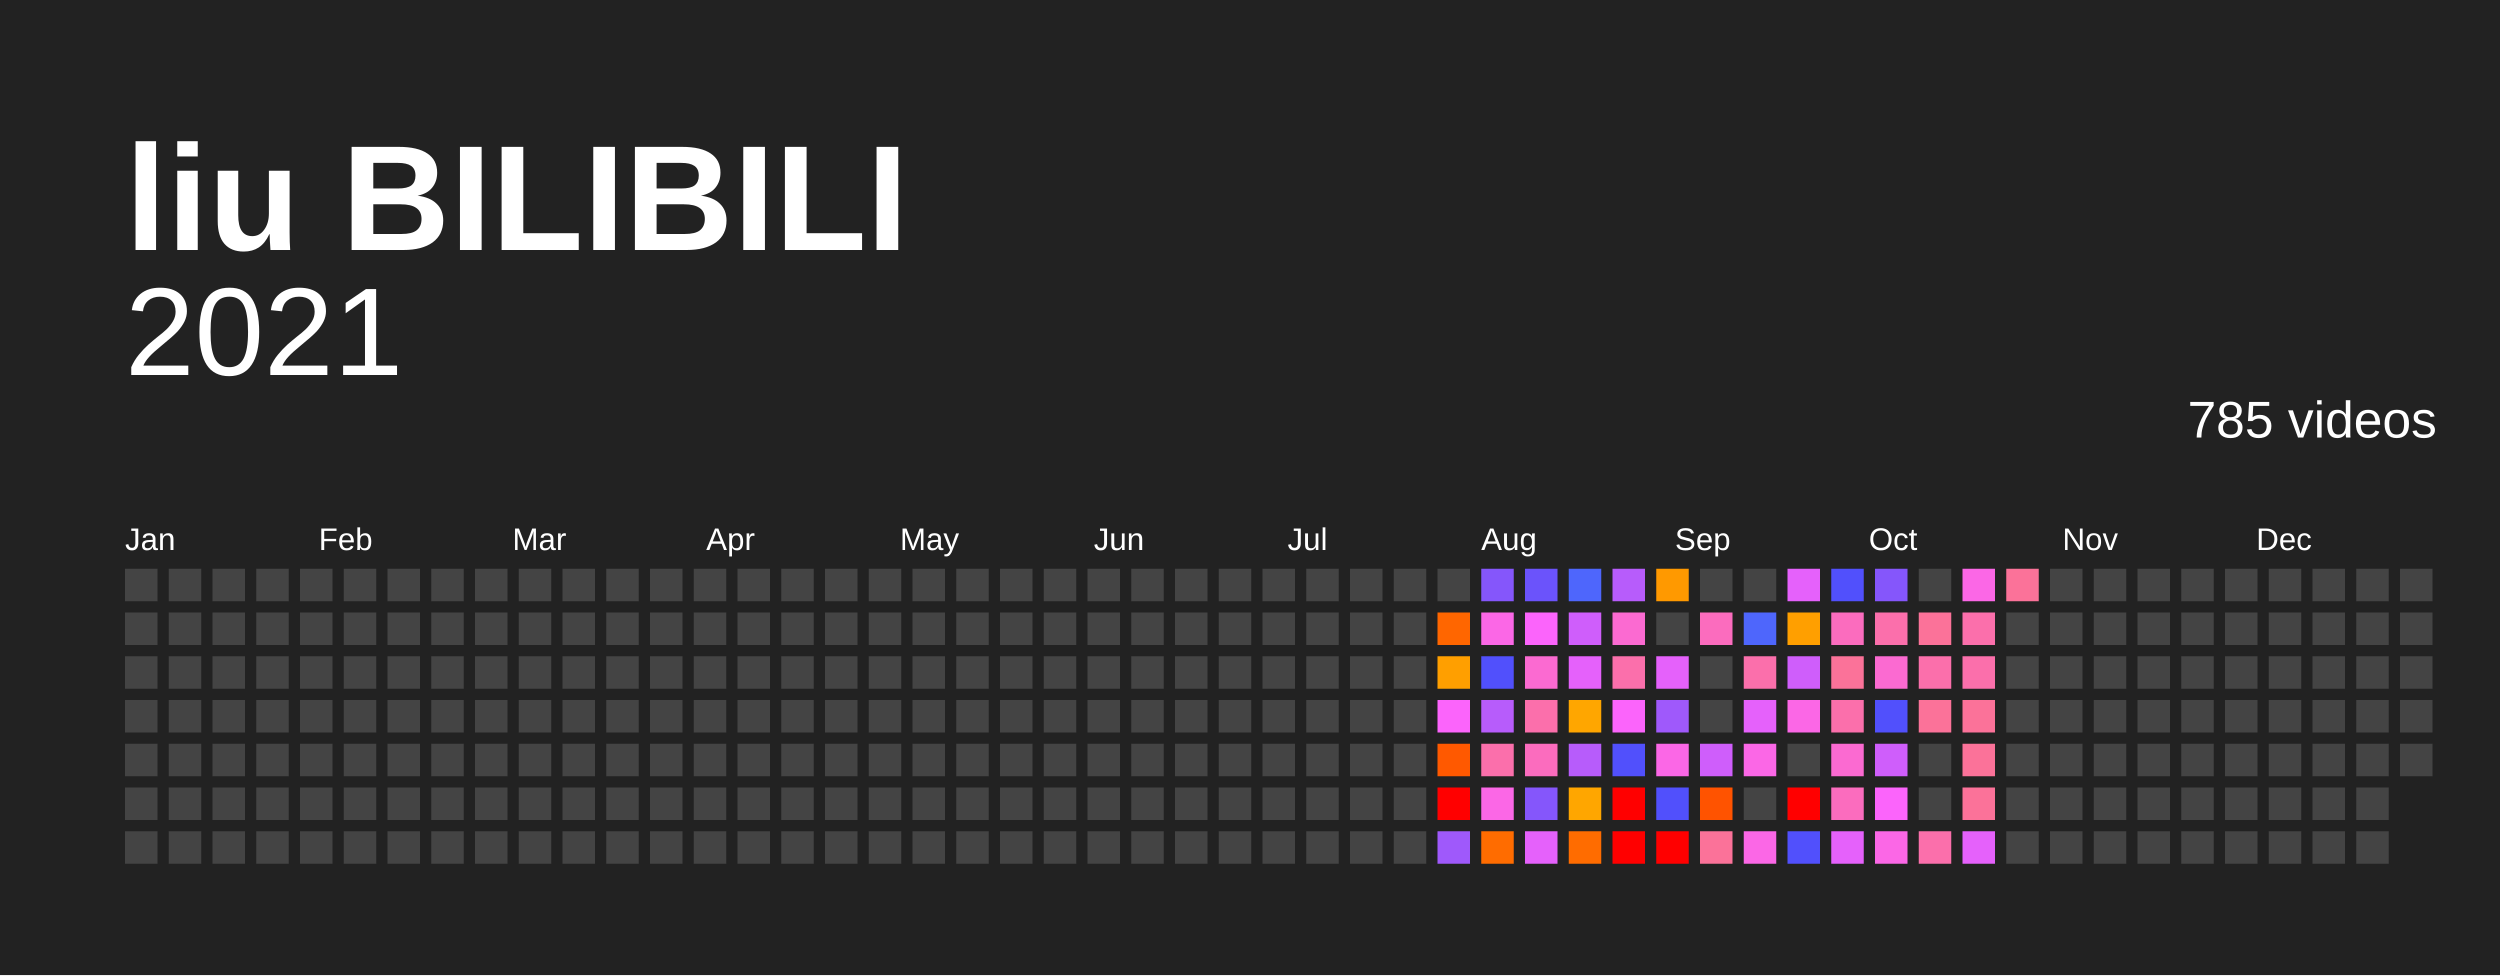
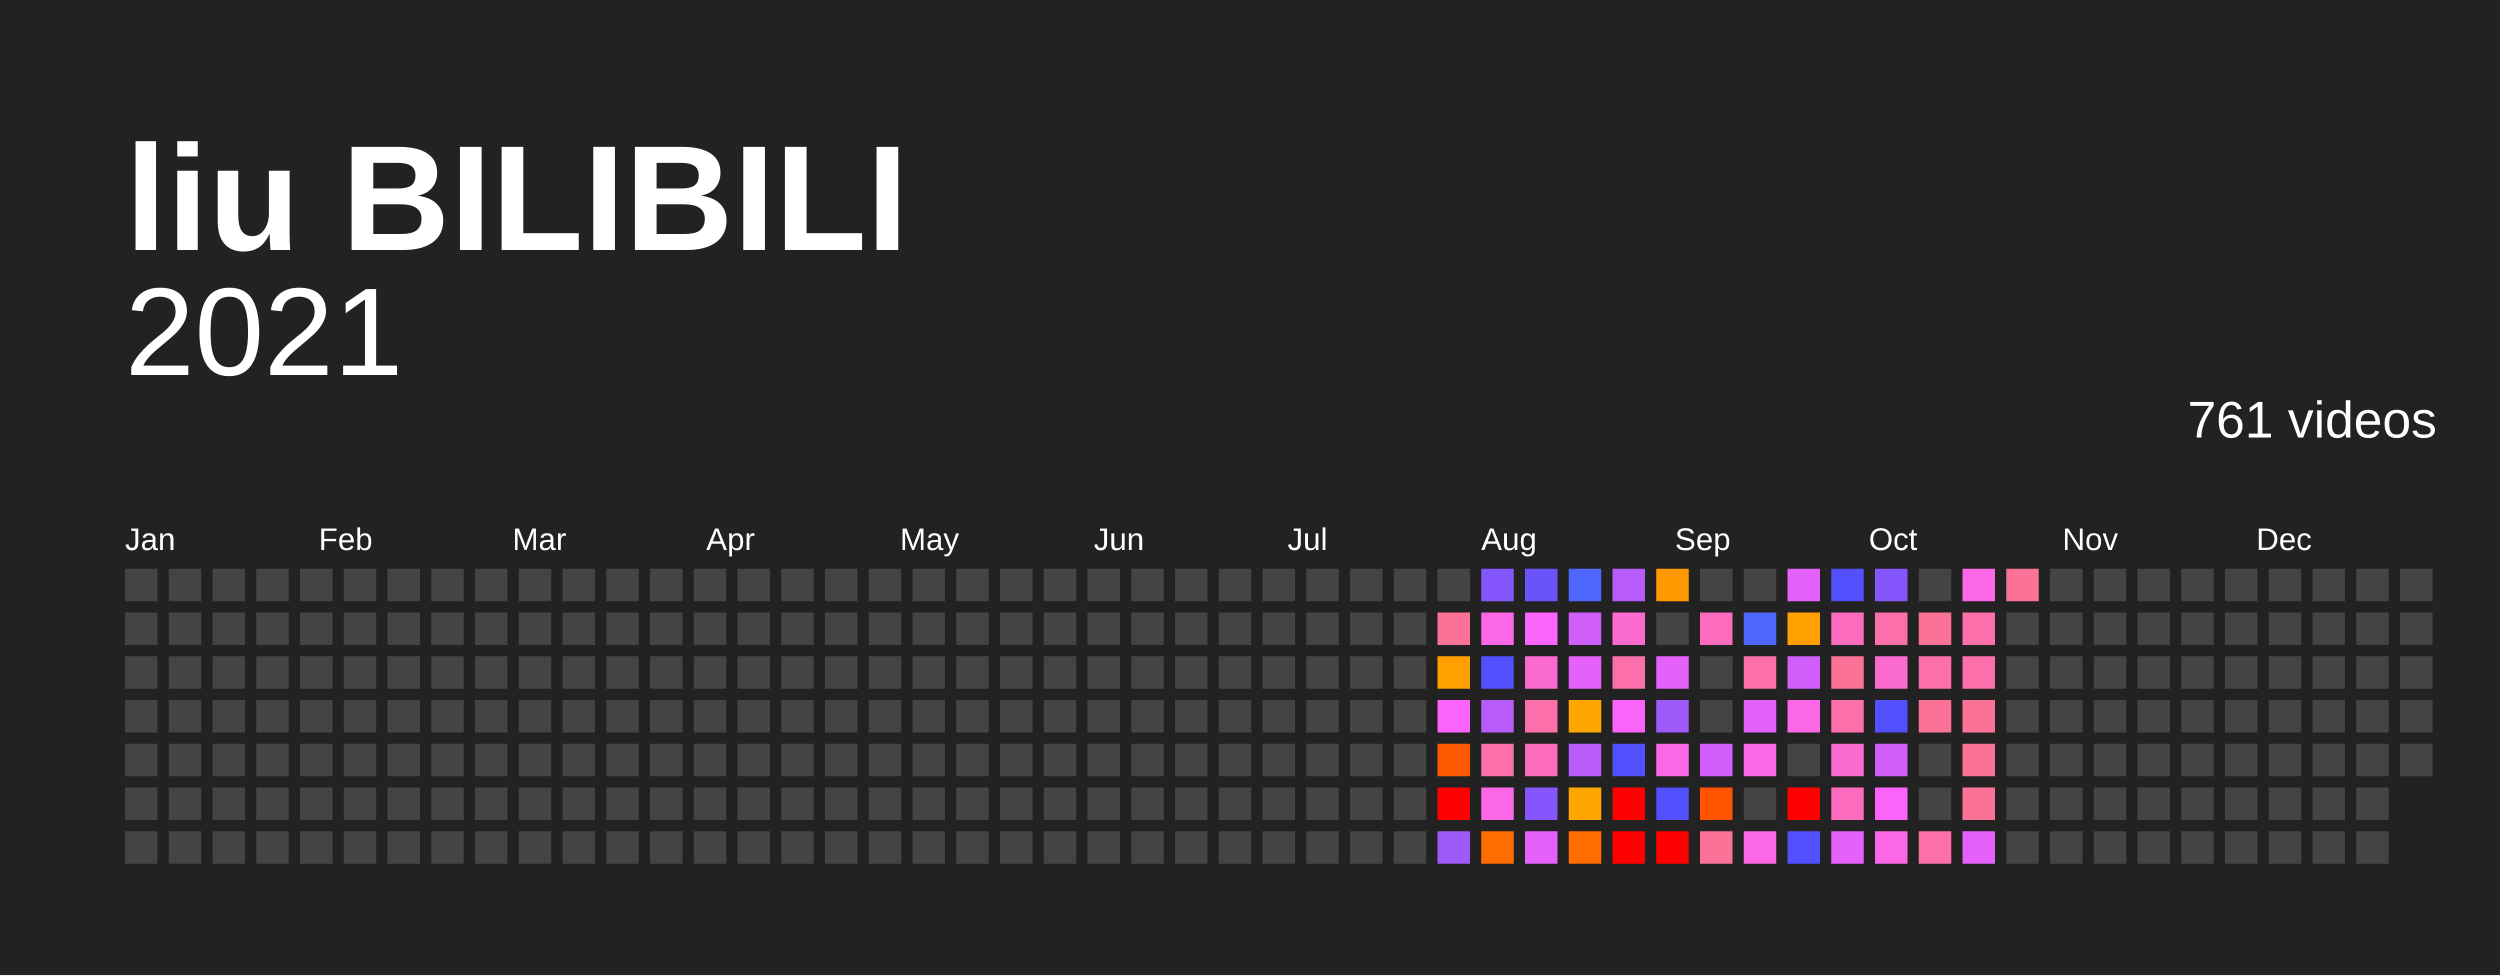
<svg xmlns="http://www.w3.org/2000/svg" baseProfile="full" height="78mm" version="1.1" viewBox="0,0,200,78" width="200mm">
  <defs />
  <rect fill="#222222" height="78" width="200" x="0" y="0" />
  <text fill="#FFFFFF" style="font-size:12px; font-family:Arial; font-weight:bold;" x="10" y="20">liu BILIBILI</text>
  <text alignment-baseline="hanging" fill="#FFFFFF" style="font-size:10.0px; font-family:Arial;" x="10" y="30">2021</text>
-   <text alignment-baseline="hanging" fill="#FFFFFF" style="font-size:4.125px; font-family:Arial;" x="175" y="35">785 videos</text>
+   <text alignment-baseline="hanging" fill="#FFFFFF" style="font-size:4.125px; font-family:Arial;" x="175" y="35">761 videos</text>
  <text fill="#FFFFFF" style="font-size:2.5px; font-family:Arial" x="10.0" y="44">Jan</text>
  <text fill="#FFFFFF" style="font-size:2.5px; font-family:Arial" x="25.5" y="44">Feb</text>
  <text fill="#FFFFFF" style="font-size:2.5px; font-family:Arial" x="41.0" y="44">Mar</text>
  <text fill="#FFFFFF" style="font-size:2.5px; font-family:Arial" x="56.5" y="44">Apr</text>
  <text fill="#FFFFFF" style="font-size:2.5px; font-family:Arial" x="72.0" y="44">May</text>
  <text fill="#FFFFFF" style="font-size:2.5px; font-family:Arial" x="87.5" y="44">Jun</text>
  <text fill="#FFFFFF" style="font-size:2.5px; font-family:Arial" x="103.0" y="44">Jul</text>
  <text fill="#FFFFFF" style="font-size:2.5px; font-family:Arial" x="118.5" y="44">Aug</text>
  <text fill="#FFFFFF" style="font-size:2.5px; font-family:Arial" x="134.0" y="44">Sep</text>
  <text fill="#FFFFFF" style="font-size:2.5px; font-family:Arial" x="149.5" y="44">Oct</text>
  <text fill="#FFFFFF" style="font-size:2.5px; font-family:Arial" x="165.0" y="44">Nov</text>
  <text fill="#FFFFFF" style="font-size:2.5px; font-family:Arial" x="180.5" y="44">Dec</text>
  <rect fill="#444444" height="2.6" width="2.6" x="10.0" y="45.5" />
  <rect fill="#444444" height="2.6" width="2.6" x="10.0" y="49.0" />
  <rect fill="#444444" height="2.6" width="2.6" x="10.0" y="52.5" />
  <rect fill="#444444" height="2.6" width="2.6" x="10.0" y="56.0" />
  <rect fill="#444444" height="2.6" width="2.6" x="10.0" y="59.5" />
  <rect fill="#444444" height="2.6" width="2.6" x="10.0" y="63.0" />
  <rect fill="#444444" height="2.6" width="2.6" x="10.0" y="66.5" />
  <rect fill="#444444" height="2.6" width="2.6" x="13.5" y="45.5" />
  <rect fill="#444444" height="2.6" width="2.6" x="13.5" y="49.0" />
  <rect fill="#444444" height="2.6" width="2.6" x="13.5" y="52.5" />
  <rect fill="#444444" height="2.6" width="2.6" x="13.5" y="56.0" />
  <rect fill="#444444" height="2.6" width="2.6" x="13.5" y="59.5" />
  <rect fill="#444444" height="2.6" width="2.6" x="13.5" y="63.0" />
  <rect fill="#444444" height="2.6" width="2.6" x="13.5" y="66.5" />
  <rect fill="#444444" height="2.6" width="2.6" x="17.0" y="45.5" />
  <rect fill="#444444" height="2.6" width="2.6" x="17.0" y="49.0" />
  <rect fill="#444444" height="2.6" width="2.6" x="17.0" y="52.5" />
  <rect fill="#444444" height="2.6" width="2.6" x="17.0" y="56.0" />
  <rect fill="#444444" height="2.6" width="2.6" x="17.0" y="59.5" />
  <rect fill="#444444" height="2.6" width="2.6" x="17.0" y="63.0" />
  <rect fill="#444444" height="2.6" width="2.6" x="17.0" y="66.5" />
  <rect fill="#444444" height="2.6" width="2.6" x="20.5" y="45.5" />
  <rect fill="#444444" height="2.6" width="2.6" x="20.5" y="49.0" />
  <rect fill="#444444" height="2.6" width="2.6" x="20.5" y="52.5" />
  <rect fill="#444444" height="2.6" width="2.6" x="20.5" y="56.0" />
  <rect fill="#444444" height="2.6" width="2.6" x="20.5" y="59.5" />
  <rect fill="#444444" height="2.6" width="2.6" x="20.5" y="63.0" />
  <rect fill="#444444" height="2.6" width="2.6" x="20.5" y="66.5" />
  <rect fill="#444444" height="2.6" width="2.6" x="24.0" y="45.5" />
  <rect fill="#444444" height="2.6" width="2.6" x="24.0" y="49.0" />
  <rect fill="#444444" height="2.6" width="2.6" x="24.0" y="52.5" />
  <rect fill="#444444" height="2.6" width="2.6" x="24.0" y="56.0" />
  <rect fill="#444444" height="2.6" width="2.6" x="24.0" y="59.5" />
  <rect fill="#444444" height="2.6" width="2.6" x="24.0" y="63.0" />
  <rect fill="#444444" height="2.6" width="2.6" x="24.0" y="66.5" />
  <rect fill="#444444" height="2.6" width="2.6" x="27.5" y="45.5" />
  <rect fill="#444444" height="2.6" width="2.6" x="27.5" y="49.0" />
  <rect fill="#444444" height="2.6" width="2.6" x="27.5" y="52.5" />
  <rect fill="#444444" height="2.6" width="2.6" x="27.5" y="56.0" />
  <rect fill="#444444" height="2.6" width="2.6" x="27.5" y="59.5" />
  <rect fill="#444444" height="2.6" width="2.6" x="27.5" y="63.0" />
  <rect fill="#444444" height="2.6" width="2.6" x="27.5" y="66.5" />
  <rect fill="#444444" height="2.6" width="2.6" x="31.0" y="45.5" />
  <rect fill="#444444" height="2.6" width="2.6" x="31.0" y="49.0" />
  <rect fill="#444444" height="2.6" width="2.6" x="31.0" y="52.5" />
  <rect fill="#444444" height="2.6" width="2.6" x="31.0" y="56.0" />
  <rect fill="#444444" height="2.6" width="2.6" x="31.0" y="59.5" />
  <rect fill="#444444" height="2.6" width="2.6" x="31.0" y="63.0" />
  <rect fill="#444444" height="2.6" width="2.6" x="31.0" y="66.5" />
  <rect fill="#444444" height="2.6" width="2.6" x="34.5" y="45.5" />
  <rect fill="#444444" height="2.6" width="2.6" x="34.5" y="49.0" />
  <rect fill="#444444" height="2.6" width="2.6" x="34.5" y="52.5" />
  <rect fill="#444444" height="2.6" width="2.6" x="34.5" y="56.0" />
  <rect fill="#444444" height="2.6" width="2.6" x="34.5" y="59.5" />
  <rect fill="#444444" height="2.6" width="2.6" x="34.5" y="63.0" />
  <rect fill="#444444" height="2.6" width="2.6" x="34.5" y="66.5" />
  <rect fill="#444444" height="2.6" width="2.6" x="38.0" y="45.5" />
  <rect fill="#444444" height="2.6" width="2.6" x="38.0" y="49.0" />
  <rect fill="#444444" height="2.6" width="2.6" x="38.0" y="52.5" />
  <rect fill="#444444" height="2.6" width="2.6" x="38.0" y="56.0" />
  <rect fill="#444444" height="2.6" width="2.6" x="38.0" y="59.5" />
  <rect fill="#444444" height="2.6" width="2.6" x="38.0" y="63.0" />
  <rect fill="#444444" height="2.6" width="2.6" x="38.0" y="66.5" />
  <rect fill="#444444" height="2.6" width="2.6" x="41.5" y="45.5" />
  <rect fill="#444444" height="2.6" width="2.6" x="41.5" y="49.0" />
  <rect fill="#444444" height="2.6" width="2.6" x="41.5" y="52.5" />
  <rect fill="#444444" height="2.6" width="2.6" x="41.5" y="56.0" />
  <rect fill="#444444" height="2.6" width="2.6" x="41.5" y="59.5" />
  <rect fill="#444444" height="2.6" width="2.6" x="41.5" y="63.0" />
  <rect fill="#444444" height="2.6" width="2.6" x="41.5" y="66.5" />
  <rect fill="#444444" height="2.6" width="2.6" x="45.0" y="45.5" />
  <rect fill="#444444" height="2.6" width="2.6" x="45.0" y="49.0" />
  <rect fill="#444444" height="2.6" width="2.6" x="45.0" y="52.5" />
  <rect fill="#444444" height="2.6" width="2.6" x="45.0" y="56.0" />
  <rect fill="#444444" height="2.6" width="2.6" x="45.0" y="59.5" />
  <rect fill="#444444" height="2.6" width="2.6" x="45.0" y="63.0" />
  <rect fill="#444444" height="2.6" width="2.6" x="45.0" y="66.5" />
  <rect fill="#444444" height="2.6" width="2.6" x="48.5" y="45.5" />
  <rect fill="#444444" height="2.6" width="2.6" x="48.5" y="49.0" />
  <rect fill="#444444" height="2.6" width="2.6" x="48.5" y="52.5" />
  <rect fill="#444444" height="2.6" width="2.6" x="48.5" y="56.0" />
  <rect fill="#444444" height="2.6" width="2.6" x="48.5" y="59.5" />
  <rect fill="#444444" height="2.6" width="2.6" x="48.5" y="63.0" />
  <rect fill="#444444" height="2.6" width="2.6" x="48.5" y="66.5" />
  <rect fill="#444444" height="2.6" width="2.6" x="52.0" y="45.5" />
  <rect fill="#444444" height="2.6" width="2.6" x="52.0" y="49.0" />
  <rect fill="#444444" height="2.6" width="2.6" x="52.0" y="52.5" />
  <rect fill="#444444" height="2.6" width="2.6" x="52.0" y="56.0" />
  <rect fill="#444444" height="2.6" width="2.6" x="52.0" y="59.5" />
  <rect fill="#444444" height="2.6" width="2.6" x="52.0" y="63.0" />
  <rect fill="#444444" height="2.6" width="2.6" x="52.0" y="66.5" />
  <rect fill="#444444" height="2.6" width="2.6" x="55.5" y="45.5" />
  <rect fill="#444444" height="2.6" width="2.6" x="55.5" y="49.0" />
  <rect fill="#444444" height="2.6" width="2.6" x="55.5" y="52.5" />
  <rect fill="#444444" height="2.6" width="2.6" x="55.5" y="56.0" />
  <rect fill="#444444" height="2.6" width="2.6" x="55.5" y="59.5" />
  <rect fill="#444444" height="2.6" width="2.6" x="55.5" y="63.0" />
  <rect fill="#444444" height="2.6" width="2.6" x="55.5" y="66.5" />
  <rect fill="#444444" height="2.6" width="2.6" x="59.0" y="45.5" />
  <rect fill="#444444" height="2.6" width="2.6" x="59.0" y="49.0" />
  <rect fill="#444444" height="2.6" width="2.6" x="59.0" y="52.5" />
  <rect fill="#444444" height="2.6" width="2.6" x="59.0" y="56.0" />
  <rect fill="#444444" height="2.6" width="2.6" x="59.0" y="59.5" />
  <rect fill="#444444" height="2.6" width="2.6" x="59.0" y="63.0" />
  <rect fill="#444444" height="2.6" width="2.6" x="59.0" y="66.5" />
  <rect fill="#444444" height="2.6" width="2.6" x="62.5" y="45.5" />
  <rect fill="#444444" height="2.6" width="2.6" x="62.5" y="49.0" />
  <rect fill="#444444" height="2.6" width="2.6" x="62.5" y="52.5" />
  <rect fill="#444444" height="2.6" width="2.6" x="62.5" y="56.0" />
  <rect fill="#444444" height="2.6" width="2.6" x="62.5" y="59.5" />
  <rect fill="#444444" height="2.6" width="2.6" x="62.5" y="63.0" />
  <rect fill="#444444" height="2.6" width="2.6" x="62.5" y="66.5" />
  <rect fill="#444444" height="2.6" width="2.6" x="66.0" y="45.5" />
  <rect fill="#444444" height="2.6" width="2.6" x="66.0" y="49.0" />
  <rect fill="#444444" height="2.6" width="2.6" x="66.0" y="52.5" />
  <rect fill="#444444" height="2.6" width="2.6" x="66.0" y="56.0" />
  <rect fill="#444444" height="2.6" width="2.6" x="66.0" y="59.5" />
  <rect fill="#444444" height="2.6" width="2.6" x="66.0" y="63.0" />
  <rect fill="#444444" height="2.6" width="2.6" x="66.0" y="66.5" />
  <rect fill="#444444" height="2.6" width="2.6" x="69.5" y="45.5" />
  <rect fill="#444444" height="2.6" width="2.6" x="69.5" y="49.0" />
  <rect fill="#444444" height="2.6" width="2.6" x="69.5" y="52.5" />
  <rect fill="#444444" height="2.6" width="2.6" x="69.5" y="56.0" />
  <rect fill="#444444" height="2.6" width="2.6" x="69.5" y="59.5" />
  <rect fill="#444444" height="2.6" width="2.6" x="69.5" y="63.0" />
  <rect fill="#444444" height="2.6" width="2.6" x="69.5" y="66.5" />
  <rect fill="#444444" height="2.6" width="2.6" x="73.0" y="45.5" />
  <rect fill="#444444" height="2.6" width="2.6" x="73.0" y="49.0" />
  <rect fill="#444444" height="2.6" width="2.6" x="73.0" y="52.5" />
  <rect fill="#444444" height="2.6" width="2.6" x="73.0" y="56.0" />
  <rect fill="#444444" height="2.6" width="2.6" x="73.0" y="59.5" />
  <rect fill="#444444" height="2.6" width="2.6" x="73.0" y="63.0" />
  <rect fill="#444444" height="2.6" width="2.6" x="73.0" y="66.5" />
  <rect fill="#444444" height="2.6" width="2.6" x="76.5" y="45.5" />
  <rect fill="#444444" height="2.6" width="2.6" x="76.5" y="49.0" />
  <rect fill="#444444" height="2.6" width="2.6" x="76.5" y="52.5" />
  <rect fill="#444444" height="2.6" width="2.6" x="76.5" y="56.0" />
  <rect fill="#444444" height="2.6" width="2.6" x="76.5" y="59.5" />
  <rect fill="#444444" height="2.6" width="2.6" x="76.5" y="63.0" />
  <rect fill="#444444" height="2.6" width="2.6" x="76.5" y="66.5" />
  <rect fill="#444444" height="2.6" width="2.6" x="80.0" y="45.5" />
  <rect fill="#444444" height="2.6" width="2.6" x="80.0" y="49.0" />
  <rect fill="#444444" height="2.6" width="2.6" x="80.0" y="52.5" />
  <rect fill="#444444" height="2.6" width="2.6" x="80.0" y="56.0" />
  <rect fill="#444444" height="2.6" width="2.6" x="80.0" y="59.5" />
  <rect fill="#444444" height="2.6" width="2.6" x="80.0" y="63.0" />
  <rect fill="#444444" height="2.6" width="2.6" x="80.0" y="66.5" />
  <rect fill="#444444" height="2.6" width="2.6" x="83.5" y="45.5" />
  <rect fill="#444444" height="2.6" width="2.6" x="83.5" y="49.0" />
  <rect fill="#444444" height="2.6" width="2.6" x="83.5" y="52.5" />
  <rect fill="#444444" height="2.6" width="2.6" x="83.5" y="56.0" />
  <rect fill="#444444" height="2.6" width="2.6" x="83.5" y="59.5" />
  <rect fill="#444444" height="2.6" width="2.6" x="83.5" y="63.0" />
  <rect fill="#444444" height="2.6" width="2.6" x="83.5" y="66.5" />
  <rect fill="#444444" height="2.6" width="2.6" x="87.0" y="45.5" />
  <rect fill="#444444" height="2.6" width="2.6" x="87.0" y="49.0" />
  <rect fill="#444444" height="2.6" width="2.6" x="87.0" y="52.5" />
  <rect fill="#444444" height="2.6" width="2.6" x="87.0" y="56.0" />
  <rect fill="#444444" height="2.6" width="2.6" x="87.0" y="59.5" />
  <rect fill="#444444" height="2.6" width="2.6" x="87.0" y="63.0" />
  <rect fill="#444444" height="2.6" width="2.6" x="87.0" y="66.5" />
  <rect fill="#444444" height="2.6" width="2.6" x="90.5" y="45.5" />
  <rect fill="#444444" height="2.6" width="2.6" x="90.5" y="49.0" />
  <rect fill="#444444" height="2.6" width="2.6" x="90.5" y="52.5" />
  <rect fill="#444444" height="2.6" width="2.6" x="90.5" y="56.0" />
  <rect fill="#444444" height="2.6" width="2.6" x="90.5" y="59.5" />
  <rect fill="#444444" height="2.6" width="2.6" x="90.5" y="63.0" />
  <rect fill="#444444" height="2.6" width="2.6" x="90.5" y="66.5" />
  <rect fill="#444444" height="2.6" width="2.6" x="94.0" y="45.5" />
  <rect fill="#444444" height="2.6" width="2.6" x="94.0" y="49.0" />
  <rect fill="#444444" height="2.6" width="2.6" x="94.0" y="52.5" />
  <rect fill="#444444" height="2.6" width="2.6" x="94.0" y="56.0" />
  <rect fill="#444444" height="2.6" width="2.6" x="94.0" y="59.5" />
  <rect fill="#444444" height="2.6" width="2.6" x="94.0" y="63.0" />
  <rect fill="#444444" height="2.6" width="2.6" x="94.0" y="66.5" />
  <rect fill="#444444" height="2.6" width="2.6" x="97.5" y="45.5" />
  <rect fill="#444444" height="2.6" width="2.6" x="97.5" y="49.0" />
  <rect fill="#444444" height="2.6" width="2.6" x="97.5" y="52.5" />
  <rect fill="#444444" height="2.6" width="2.6" x="97.5" y="56.0" />
  <rect fill="#444444" height="2.6" width="2.6" x="97.5" y="59.5" />
  <rect fill="#444444" height="2.6" width="2.6" x="97.5" y="63.0" />
  <rect fill="#444444" height="2.6" width="2.6" x="97.5" y="66.5" />
  <rect fill="#444444" height="2.6" width="2.6" x="101.0" y="45.5" />
  <rect fill="#444444" height="2.6" width="2.6" x="101.0" y="49.0" />
  <rect fill="#444444" height="2.6" width="2.6" x="101.0" y="52.5" />
  <rect fill="#444444" height="2.6" width="2.6" x="101.0" y="56.0" />
  <rect fill="#444444" height="2.6" width="2.6" x="101.0" y="59.5" />
  <rect fill="#444444" height="2.6" width="2.6" x="101.0" y="63.0" />
  <rect fill="#444444" height="2.6" width="2.6" x="101.0" y="66.5" />
  <rect fill="#444444" height="2.6" width="2.6" x="104.5" y="45.5" />
  <rect fill="#444444" height="2.6" width="2.6" x="104.5" y="49.0" />
  <rect fill="#444444" height="2.6" width="2.6" x="104.5" y="52.5" />
  <rect fill="#444444" height="2.6" width="2.6" x="104.5" y="56.0" />
  <rect fill="#444444" height="2.6" width="2.6" x="104.5" y="59.5" />
  <rect fill="#444444" height="2.6" width="2.6" x="104.5" y="63.0" />
  <rect fill="#444444" height="2.6" width="2.6" x="104.5" y="66.5" />
  <rect fill="#444444" height="2.6" width="2.6" x="108.0" y="45.5" />
  <rect fill="#444444" height="2.6" width="2.6" x="108.0" y="49.0" />
  <rect fill="#444444" height="2.6" width="2.6" x="108.0" y="52.5" />
  <rect fill="#444444" height="2.6" width="2.6" x="108.0" y="56.0" />
  <rect fill="#444444" height="2.6" width="2.6" x="108.0" y="59.5" />
  <rect fill="#444444" height="2.6" width="2.6" x="108.0" y="63.0" />
  <rect fill="#444444" height="2.6" width="2.6" x="108.0" y="66.5" />
  <rect fill="#444444" height="2.6" width="2.6" x="111.5" y="45.5" />
  <rect fill="#444444" height="2.6" width="2.6" x="111.5" y="49.0" />
  <rect fill="#444444" height="2.6" width="2.6" x="111.5" y="52.5" />
  <rect fill="#444444" height="2.6" width="2.6" x="111.5" y="56.0" />
  <rect fill="#444444" height="2.6" width="2.6" x="111.5" y="59.5" />
  <rect fill="#444444" height="2.6" width="2.6" x="111.5" y="63.0" />
  <rect fill="#444444" height="2.6" width="2.6" x="111.5" y="66.5" />
  <rect fill="#444444" height="2.6" width="2.6" x="115.0" y="45.5" />
-   <rect fill="#ff6600" height="2.6" width="2.6" x="115.0" y="49.0" />
+   <rect fill="#fb7299" height="2.6" width="2.6" x="115.0" y="49.0" />
  <rect fill="#ff9f00" height="2.6" width="2.6" x="115.0" y="52.5" />
  <rect fill="#fb64fb" height="2.6" width="2.6" x="115.0" y="56.0" />
  <rect fill="#ff5900" height="2.6" width="2.6" x="115.0" y="59.5" />
  <rect fill="red" height="2.6" width="2.6" x="115.0" y="63.0" />
  <rect fill="#9f59fb" height="2.6" width="2.6" x="115.0" y="66.5" />
  <rect fill="#8556fb" height="2.6" width="2.6" x="118.5" y="45.5" />
  <rect fill="#fb67e6" height="2.6" width="2.6" x="118.5" y="49.0" />
  <rect fill="#5150fc" height="2.6" width="2.6" x="118.5" y="52.5" />
  <rect fill="#b75cfb" height="2.6" width="2.6" x="118.5" y="56.0" />
  <rect fill="#fb6fab" height="2.6" width="2.6" x="118.5" y="59.5" />
  <rect fill="#fb67e6" height="2.6" width="2.6" x="118.5" y="63.0" />
  <rect fill="#ff6c00" height="2.6" width="2.6" x="118.5" y="66.5" />
  <rect fill="#6b53fb" height="2.6" width="2.6" x="122.0" y="45.5" />
  <rect fill="#fb64fb" height="2.6" width="2.6" x="122.0" y="49.0" />
  <rect fill="#fb6ad1" height="2.6" width="2.6" x="122.0" y="52.5" />
  <rect fill="#fb6fab" height="2.6" width="2.6" x="122.0" y="56.0" />
  <rect fill="#fb6cbe" height="2.6" width="2.6" x="122.0" y="59.5" />
  <rect fill="#8556fb" height="2.6" width="2.6" x="122.0" y="63.0" />
  <rect fill="#e561fb" height="2.6" width="2.6" x="122.0" y="66.5" />
  <rect fill="#4e66fc" height="2.6" width="2.6" x="125.5" y="45.5" />
  <rect fill="#cf5efb" height="2.6" width="2.6" x="125.5" y="49.0" />
  <rect fill="#e561fb" height="2.6" width="2.6" x="125.5" y="52.5" />
  <rect fill="#ffa600" height="2.6" width="2.6" x="125.5" y="56.0" />
  <rect fill="#b75cfb" height="2.6" width="2.6" x="125.5" y="59.5" />
  <rect fill="#ffa600" height="2.6" width="2.6" x="125.5" y="63.0" />
  <rect fill="#ff6c00" height="2.6" width="2.6" x="125.5" y="66.5" />
  <rect fill="#b75cfb" height="2.6" width="2.6" x="129.0" y="45.5" />
  <rect fill="#fb6ad1" height="2.6" width="2.6" x="129.0" y="49.0" />
  <rect fill="#fb6fab" height="2.6" width="2.6" x="129.0" y="52.5" />
  <rect fill="#fb64fb" height="2.6" width="2.6" x="129.0" y="56.0" />
  <rect fill="#5150fc" height="2.6" width="2.6" x="129.0" y="59.5" />
  <rect fill="red" height="2.6" width="2.6" x="129.0" y="63.0" />
  <rect fill="red" height="2.6" width="2.6" x="129.0" y="66.5" />
  <rect fill="#ff9900" height="2.6" width="2.6" x="132.5" y="45.5" />
  <rect fill="#444444" height="2.6" width="2.6" x="132.5" y="49.0" />
  <rect fill="#e561fb" height="2.6" width="2.6" x="132.5" y="52.5" />
  <rect fill="#9f59fb" height="2.6" width="2.6" x="132.5" y="56.0" />
  <rect fill="#fb67e6" height="2.6" width="2.6" x="132.5" y="59.5" />
  <rect fill="#5150fc" height="2.6" width="2.6" x="132.5" y="63.0" />
  <rect fill="red" height="2.6" width="2.6" x="132.5" y="66.5" />
  <rect fill="#444444" height="2.6" width="2.6" x="136.0" y="45.5" />
  <rect fill="#fb6cbe" height="2.6" width="2.6" x="136.0" y="49.0" />
  <rect fill="#444444" height="2.6" width="2.6" x="136.0" y="52.5" />
  <rect fill="#444444" height="2.6" width="2.6" x="136.0" y="56.0" />
  <rect fill="#cf5efb" height="2.6" width="2.6" x="136.0" y="59.5" />
  <rect fill="#ff5300" height="2.6" width="2.6" x="136.0" y="63.0" />
  <rect fill="#fb7299" height="2.6" width="2.6" x="136.0" y="66.5" />
  <rect fill="#444444" height="2.6" width="2.6" x="139.5" y="45.5" />
  <rect fill="#4e66fc" height="2.6" width="2.6" x="139.5" y="49.0" />
  <rect fill="#fb6fab" height="2.6" width="2.6" x="139.5" y="52.5" />
  <rect fill="#e561fb" height="2.6" width="2.6" x="139.5" y="56.0" />
  <rect fill="#fb67e6" height="2.6" width="2.6" x="139.5" y="59.5" />
  <rect fill="#444444" height="2.6" width="2.6" x="139.5" y="63.0" />
  <rect fill="#fb67e6" height="2.6" width="2.6" x="139.5" y="66.5" />
  <rect fill="#e561fb" height="2.6" width="2.6" x="143.0" y="45.5" />
  <rect fill="#ff9f00" height="2.6" width="2.6" x="143.0" y="49.0" />
  <rect fill="#cf5efb" height="2.6" width="2.6" x="143.0" y="52.5" />
  <rect fill="#fb67e6" height="2.6" width="2.6" x="143.0" y="56.0" />
  <rect fill="#444444" height="2.6" width="2.6" x="143.0" y="59.5" />
  <rect fill="red" height="2.6" width="2.6" x="143.0" y="63.0" />
  <rect fill="#5150fc" height="2.6" width="2.6" x="143.0" y="66.5" />
  <rect fill="#5150fc" height="2.6" width="2.6" x="146.5" y="45.5" />
  <rect fill="#fb6cbe" height="2.6" width="2.6" x="146.5" y="49.0" />
  <rect fill="#fb7299" height="2.6" width="2.6" x="146.5" y="52.5" />
  <rect fill="#fb6fab" height="2.6" width="2.6" x="146.5" y="56.0" />
  <rect fill="#fb6ad1" height="2.6" width="2.6" x="146.5" y="59.5" />
  <rect fill="#fb6cbe" height="2.6" width="2.6" x="146.5" y="63.0" />
  <rect fill="#e561fb" height="2.6" width="2.6" x="146.5" y="66.5" />
  <rect fill="#8556fb" height="2.6" width="2.6" x="150.0" y="45.5" />
  <rect fill="#fb6fab" height="2.6" width="2.6" x="150.0" y="49.0" />
  <rect fill="#fb6ad1" height="2.6" width="2.6" x="150.0" y="52.5" />
  <rect fill="#5150fc" height="2.6" width="2.6" x="150.0" y="56.0" />
  <rect fill="#cf5efb" height="2.6" width="2.6" x="150.0" y="59.5" />
  <rect fill="#fb64fb" height="2.6" width="2.6" x="150.0" y="63.0" />
  <rect fill="#fb67e6" height="2.6" width="2.6" x="150.0" y="66.5" />
  <rect fill="#444444" height="2.6" width="2.6" x="153.5" y="45.5" />
  <rect fill="#fb7299" height="2.6" width="2.6" x="153.5" y="49.0" />
  <rect fill="#fb6fab" height="2.6" width="2.6" x="153.5" y="52.5" />
  <rect fill="#fb7299" height="2.6" width="2.6" x="153.5" y="56.0" />
  <rect fill="#444444" height="2.6" width="2.6" x="153.5" y="59.5" />
  <rect fill="#444444" height="2.6" width="2.6" x="153.5" y="63.0" />
  <rect fill="#fb6fab" height="2.6" width="2.6" x="153.5" y="66.5" />
  <rect fill="#fb67e6" height="2.6" width="2.6" x="157.0" y="45.5" />
  <rect fill="#fb6fab" height="2.6" width="2.6" x="157.0" y="49.0" />
  <rect fill="#fb6fab" height="2.6" width="2.6" x="157.0" y="52.5" />
  <rect fill="#fb7299" height="2.6" width="2.6" x="157.0" y="56.0" />
  <rect fill="#fb7299" height="2.6" width="2.6" x="157.0" y="59.5" />
  <rect fill="#fb7299" height="2.6" width="2.6" x="157.0" y="63.0" />
  <rect fill="#e561fb" height="2.6" width="2.6" x="157.0" y="66.5" />
  <rect fill="#fb7299" height="2.6" width="2.6" x="160.5" y="45.5" />
  <rect fill="#444444" height="2.6" width="2.6" x="160.5" y="49.0" />
  <rect fill="#444444" height="2.6" width="2.6" x="160.5" y="52.5" />
  <rect fill="#444444" height="2.6" width="2.6" x="160.5" y="56.0" />
  <rect fill="#444444" height="2.6" width="2.6" x="160.5" y="59.5" />
  <rect fill="#444444" height="2.6" width="2.6" x="160.5" y="63.0" />
  <rect fill="#444444" height="2.6" width="2.6" x="160.5" y="66.5" />
  <rect fill="#444444" height="2.6" width="2.6" x="164.0" y="45.5" />
  <rect fill="#444444" height="2.6" width="2.6" x="164.0" y="49.0" />
  <rect fill="#444444" height="2.6" width="2.6" x="164.0" y="52.5" />
  <rect fill="#444444" height="2.6" width="2.6" x="164.0" y="56.0" />
  <rect fill="#444444" height="2.6" width="2.6" x="164.0" y="59.5" />
  <rect fill="#444444" height="2.6" width="2.6" x="164.0" y="63.0" />
  <rect fill="#444444" height="2.6" width="2.6" x="164.0" y="66.5" />
  <rect fill="#444444" height="2.6" width="2.6" x="167.5" y="45.5" />
  <rect fill="#444444" height="2.6" width="2.6" x="167.5" y="49.0" />
  <rect fill="#444444" height="2.6" width="2.6" x="167.5" y="52.5" />
  <rect fill="#444444" height="2.6" width="2.6" x="167.5" y="56.0" />
  <rect fill="#444444" height="2.6" width="2.6" x="167.5" y="59.5" />
  <rect fill="#444444" height="2.6" width="2.6" x="167.5" y="63.0" />
  <rect fill="#444444" height="2.6" width="2.6" x="167.5" y="66.5" />
  <rect fill="#444444" height="2.6" width="2.6" x="171.0" y="45.5" />
  <rect fill="#444444" height="2.6" width="2.6" x="171.0" y="49.0" />
  <rect fill="#444444" height="2.6" width="2.6" x="171.0" y="52.5" />
  <rect fill="#444444" height="2.6" width="2.6" x="171.0" y="56.0" />
  <rect fill="#444444" height="2.6" width="2.6" x="171.0" y="59.5" />
  <rect fill="#444444" height="2.6" width="2.6" x="171.0" y="63.0" />
  <rect fill="#444444" height="2.6" width="2.6" x="171.0" y="66.5" />
  <rect fill="#444444" height="2.6" width="2.6" x="174.5" y="45.5" />
  <rect fill="#444444" height="2.6" width="2.6" x="174.5" y="49.0" />
  <rect fill="#444444" height="2.6" width="2.6" x="174.5" y="52.5" />
  <rect fill="#444444" height="2.6" width="2.6" x="174.5" y="56.0" />
  <rect fill="#444444" height="2.6" width="2.6" x="174.5" y="59.5" />
  <rect fill="#444444" height="2.6" width="2.6" x="174.5" y="63.0" />
  <rect fill="#444444" height="2.6" width="2.6" x="174.5" y="66.5" />
  <rect fill="#444444" height="2.6" width="2.6" x="178.0" y="45.5" />
  <rect fill="#444444" height="2.6" width="2.6" x="178.0" y="49.0" />
  <rect fill="#444444" height="2.6" width="2.6" x="178.0" y="52.5" />
  <rect fill="#444444" height="2.6" width="2.6" x="178.0" y="56.0" />
  <rect fill="#444444" height="2.6" width="2.6" x="178.0" y="59.5" />
  <rect fill="#444444" height="2.6" width="2.6" x="178.0" y="63.0" />
  <rect fill="#444444" height="2.6" width="2.6" x="178.0" y="66.5" />
  <rect fill="#444444" height="2.6" width="2.6" x="181.5" y="45.5" />
  <rect fill="#444444" height="2.6" width="2.6" x="181.5" y="49.0" />
  <rect fill="#444444" height="2.6" width="2.6" x="181.5" y="52.5" />
  <rect fill="#444444" height="2.6" width="2.6" x="181.5" y="56.0" />
  <rect fill="#444444" height="2.6" width="2.6" x="181.5" y="59.5" />
  <rect fill="#444444" height="2.6" width="2.6" x="181.5" y="63.0" />
  <rect fill="#444444" height="2.6" width="2.6" x="181.5" y="66.5" />
  <rect fill="#444444" height="2.6" width="2.6" x="185.0" y="45.5" />
  <rect fill="#444444" height="2.6" width="2.6" x="185.0" y="49.0" />
  <rect fill="#444444" height="2.6" width="2.6" x="185.0" y="52.5" />
  <rect fill="#444444" height="2.6" width="2.6" x="185.0" y="56.0" />
  <rect fill="#444444" height="2.6" width="2.6" x="185.0" y="59.5" />
  <rect fill="#444444" height="2.6" width="2.6" x="185.0" y="63.0" />
  <rect fill="#444444" height="2.6" width="2.6" x="185.0" y="66.5" />
  <rect fill="#444444" height="2.6" width="2.6" x="188.5" y="45.5" />
  <rect fill="#444444" height="2.6" width="2.6" x="188.5" y="49.0" />
  <rect fill="#444444" height="2.6" width="2.6" x="188.5" y="52.5" />
  <rect fill="#444444" height="2.6" width="2.6" x="188.5" y="56.0" />
  <rect fill="#444444" height="2.6" width="2.6" x="188.5" y="59.5" />
  <rect fill="#444444" height="2.6" width="2.6" x="188.5" y="63.0" />
  <rect fill="#444444" height="2.6" width="2.6" x="188.5" y="66.5" />
  <rect fill="#444444" height="2.6" width="2.6" x="192.0" y="45.5" />
  <rect fill="#444444" height="2.6" width="2.6" x="192.0" y="49.0" />
  <rect fill="#444444" height="2.6" width="2.6" x="192.0" y="52.5" />
  <rect fill="#444444" height="2.6" width="2.6" x="192.0" y="56.0" />
  <rect fill="#444444" height="2.6" width="2.6" x="192.0" y="59.5" />
</svg>
